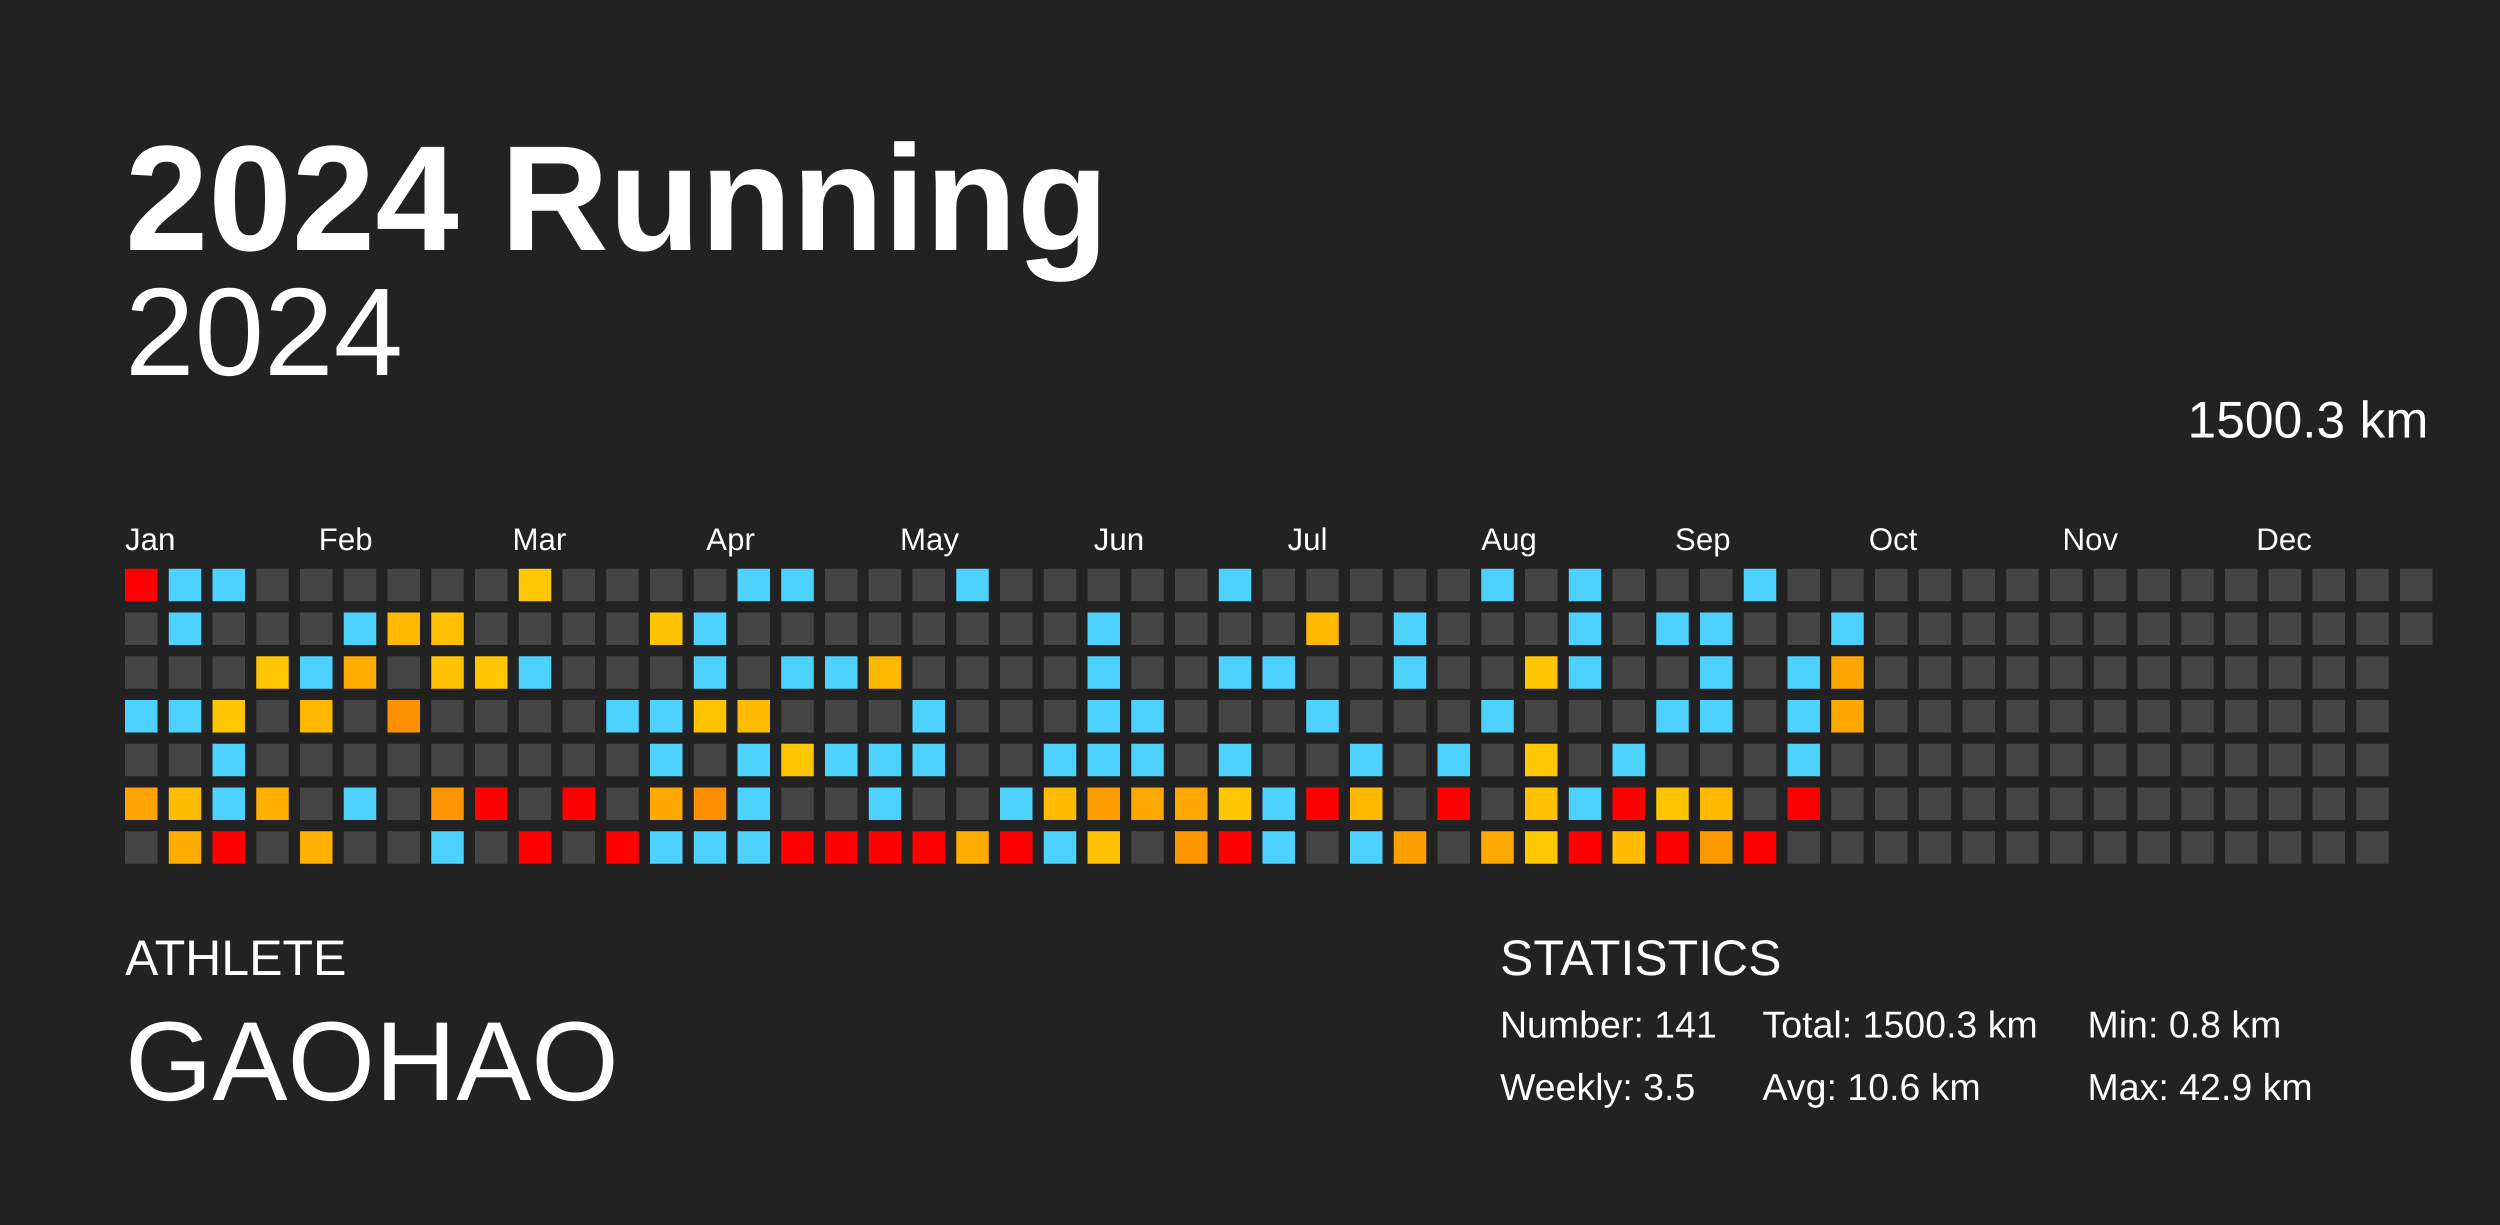
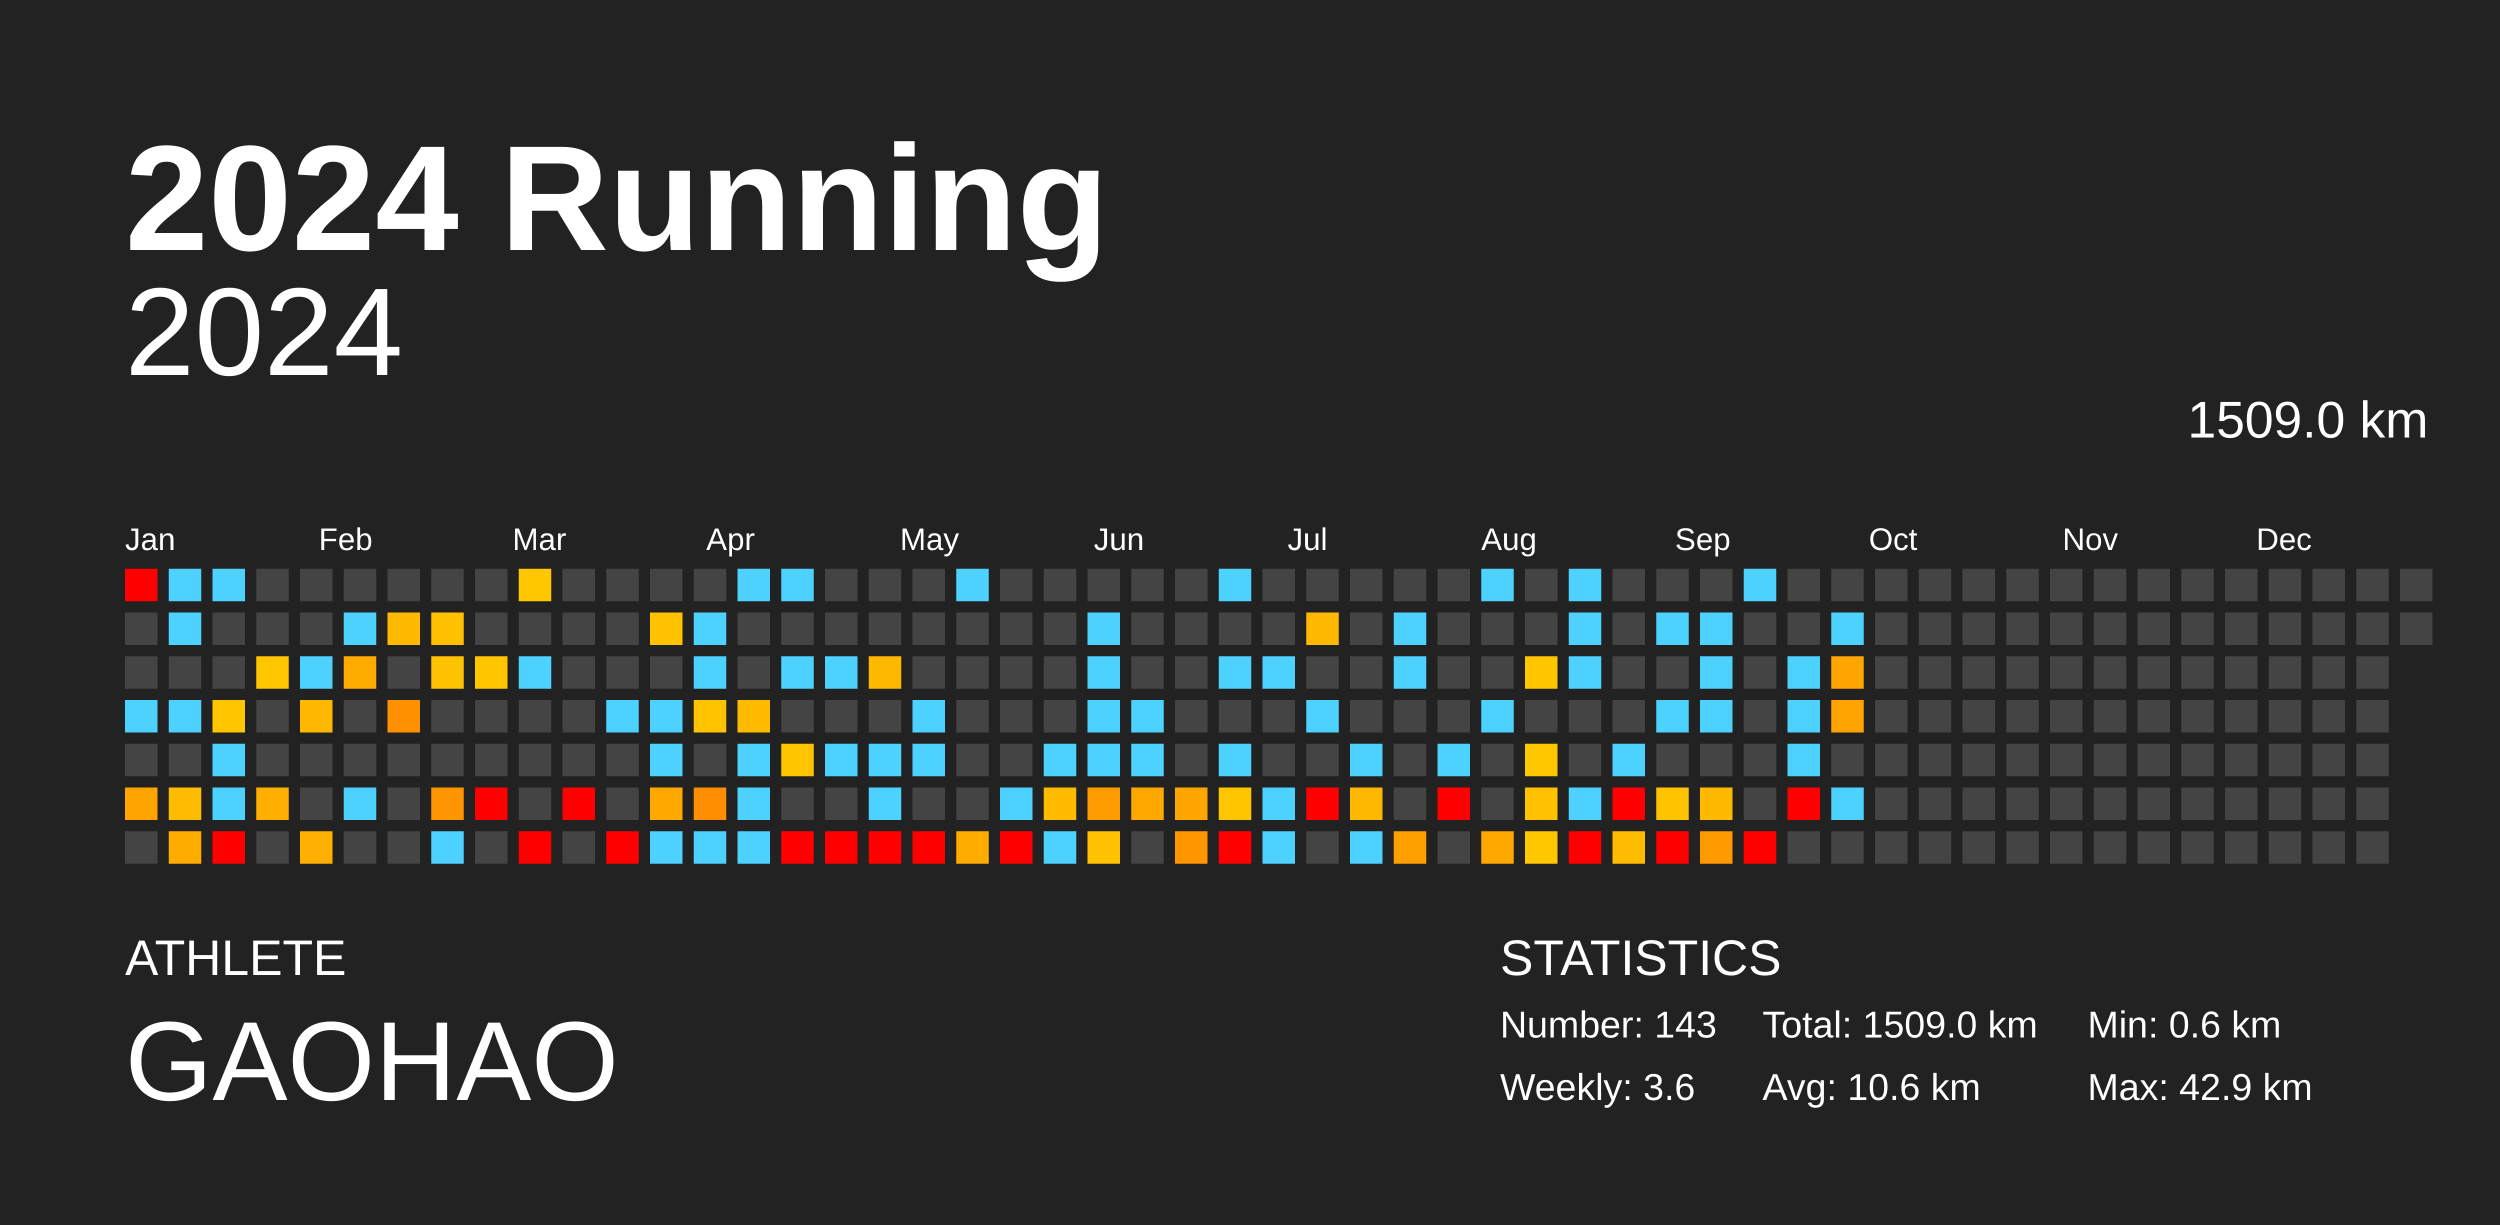
<svg xmlns="http://www.w3.org/2000/svg" baseProfile="full" height="98mm" version="1.1" viewBox="0,0,200,98" width="200mm">
  <defs />
  <rect fill="#222222" height="98" width="200" x="0" y="0" />
  <text fill="#FFFFFF" style="font-size:12px; font-family:Arial; font-weight:bold;" x="10" y="20">2024 Running</text>
  <text fill="#FFFFFF" style="font-size:4px; font-family:Arial" x="10" y="78">ATHLETE</text>
  <text fill="#FFFFFF" style="font-size:9px; font-family:Arial" x="10" y="88">GAOHAO</text>
  <text fill="#FFFFFF" style="font-size:4px; font-family:Arial" x="120" y="78">STATISTICS</text>
-   <text fill="#FFFFFF" style="font-size:3px; font-family:Arial" x="120" y="83">Number: 141</text>
-   <text fill="#FFFFFF" style="font-size:3px; font-family:Arial" x="120" y="88">Weekly: 3.5</text>
-   <text fill="#FFFFFF" style="font-size:3px; font-family:Arial" x="141" y="83">Total: 1500.3 km</text>
+   <text fill="#FFFFFF" style="font-size:3px; font-family:Arial" x="120" y="83">Number: 143</text>
+   <text fill="#FFFFFF" style="font-size:3px; font-family:Arial" x="120" y="88">Weekly: 3.6</text>
+   <text fill="#FFFFFF" style="font-size:3px; font-family:Arial" x="141" y="83">Total: 1509.0 km</text>
  <text fill="#FFFFFF" style="font-size:3px; font-family:Arial" x="141" y="88">Avg: 10.6 km</text>
-   <text fill="#FFFFFF" style="font-size:3px; font-family:Arial" x="167" y="83">Min: 0.8 km</text>
+   <text fill="#FFFFFF" style="font-size:3px; font-family:Arial" x="167" y="83">Min: 0.6 km</text>
  <text fill="#FFFFFF" style="font-size:3px; font-family:Arial" x="167" y="88">Max: 42.9 km</text>
  <text alignment-baseline="hanging" fill="#FFFFFF" style="font-size:10.0px; font-family:Arial;" x="10" y="30">2024</text>
-   <text alignment-baseline="hanging" fill="#FFFFFF" style="font-size:4.125px; font-family:Arial;" x="175" y="35">1500.3 km</text>
+   <text alignment-baseline="hanging" fill="#FFFFFF" style="font-size:4.125px; font-family:Arial;" x="175" y="35">1509.0 km</text>
  <text fill="#FFFFFF" style="font-size:2.5px; font-family:Arial" x="10.0" y="44">Jan</text>
  <text fill="#FFFFFF" style="font-size:2.5px; font-family:Arial" x="25.5" y="44">Feb</text>
  <text fill="#FFFFFF" style="font-size:2.5px; font-family:Arial" x="41.0" y="44">Mar</text>
  <text fill="#FFFFFF" style="font-size:2.5px; font-family:Arial" x="56.5" y="44">Apr</text>
  <text fill="#FFFFFF" style="font-size:2.5px; font-family:Arial" x="72.0" y="44">May</text>
  <text fill="#FFFFFF" style="font-size:2.5px; font-family:Arial" x="87.5" y="44">Jun</text>
  <text fill="#FFFFFF" style="font-size:2.5px; font-family:Arial" x="103.0" y="44">Jul</text>
  <text fill="#FFFFFF" style="font-size:2.5px; font-family:Arial" x="118.5" y="44">Aug</text>
  <text fill="#FFFFFF" style="font-size:2.5px; font-family:Arial" x="134.0" y="44">Sep</text>
  <text fill="#FFFFFF" style="font-size:2.5px; font-family:Arial" x="149.5" y="44">Oct</text>
  <text fill="#FFFFFF" style="font-size:2.5px; font-family:Arial" x="165.0" y="44">Nov</text>
  <text fill="#FFFFFF" style="font-size:2.5px; font-family:Arial" x="180.5" y="44">Dec</text>
  <rect fill="red" height="2.6" width="2.6" x="10.0" y="45.5" />
  <rect fill="#444444" height="2.6" width="2.6" x="10.0" y="49.0" />
  <rect fill="#444444" height="2.6" width="2.6" x="10.0" y="52.5" />
  <rect fill="#4dd2ff" height="2.6" width="2.6" x="10.0" y="56.0" />
  <rect fill="#444444" height="2.6" width="2.6" x="10.0" y="59.5" />
  <rect fill="#ffa400" height="2.6" width="2.6" x="10.0" y="63.0" />
  <rect fill="#444444" height="2.6" width="2.6" x="10.0" y="66.5" />
  <rect fill="#4dd2ff" height="2.6" width="2.6" x="13.5" y="45.5" />
  <rect fill="#4dd2ff" height="2.6" width="2.6" x="13.5" y="49.0" />
  <rect fill="#444444" height="2.6" width="2.6" x="13.5" y="52.5" />
  <rect fill="#4dd2ff" height="2.6" width="2.6" x="13.5" y="56.0" />
  <rect fill="#444444" height="2.6" width="2.6" x="13.5" y="59.5" />
  <rect fill="#ffbc00" height="2.6" width="2.6" x="13.5" y="63.0" />
  <rect fill="#ffac00" height="2.6" width="2.6" x="13.5" y="66.5" />
  <rect fill="#4dd2ff" height="2.6" width="2.6" x="17.0" y="45.5" />
  <rect fill="#444444" height="2.6" width="2.6" x="17.0" y="49.0" />
  <rect fill="#444444" height="2.6" width="2.6" x="17.0" y="52.5" />
  <rect fill="#ffc600" height="2.6" width="2.6" x="17.0" y="56.0" />
  <rect fill="#4dd2ff" height="2.6" width="2.6" x="17.0" y="59.5" />
  <rect fill="#4dd2ff" height="2.6" width="2.6" x="17.0" y="63.0" />
  <rect fill="red" height="2.6" width="2.6" x="17.0" y="66.5" />
  <rect fill="#444444" height="2.6" width="2.6" x="20.5" y="45.5" />
  <rect fill="#444444" height="2.6" width="2.6" x="20.5" y="49.0" />
  <rect fill="#ffc500" height="2.6" width="2.6" x="20.5" y="52.5" />
  <rect fill="#444444" height="2.6" width="2.6" x="20.5" y="56.0" />
  <rect fill="#444444" height="2.6" width="2.6" x="20.5" y="59.5" />
  <rect fill="#ffaf00" height="2.6" width="2.6" x="20.5" y="63.0" />
  <rect fill="#444444" height="2.6" width="2.6" x="20.5" y="66.5" />
  <rect fill="#444444" height="2.6" width="2.6" x="24.0" y="45.5" />
  <rect fill="#444444" height="2.6" width="2.6" x="24.0" y="49.0" />
  <rect fill="#4dd2ff" height="2.6" width="2.6" x="24.0" y="52.5" />
  <rect fill="#ffb700" height="2.6" width="2.6" x="24.0" y="56.0" />
  <rect fill="#444444" height="2.6" width="2.6" x="24.0" y="59.5" />
  <rect fill="#444444" height="2.6" width="2.6" x="24.0" y="63.0" />
  <rect fill="#ffb000" height="2.6" width="2.6" x="24.0" y="66.5" />
  <rect fill="#444444" height="2.6" width="2.6" x="27.5" y="45.5" />
  <rect fill="#4dd2ff" height="2.6" width="2.6" x="27.5" y="49.0" />
  <rect fill="#ffab00" height="2.6" width="2.6" x="27.5" y="52.5" />
  <rect fill="#444444" height="2.6" width="2.6" x="27.5" y="56.0" />
  <rect fill="#444444" height="2.6" width="2.6" x="27.5" y="59.5" />
  <rect fill="#4dd2ff" height="2.6" width="2.6" x="27.5" y="63.0" />
  <rect fill="#444444" height="2.6" width="2.6" x="27.5" y="66.5" />
  <rect fill="#444444" height="2.6" width="2.6" x="31.0" y="45.5" />
  <rect fill="#ffba00" height="2.6" width="2.6" x="31.0" y="49.0" />
  <rect fill="#444444" height="2.6" width="2.6" x="31.0" y="52.5" />
  <rect fill="#ff9100" height="2.6" width="2.6" x="31.0" y="56.0" />
  <rect fill="#444444" height="2.6" width="2.6" x="31.0" y="59.5" />
  <rect fill="#444444" height="2.6" width="2.6" x="31.0" y="63.0" />
  <rect fill="#444444" height="2.6" width="2.6" x="31.0" y="66.5" />
  <rect fill="#444444" height="2.6" width="2.6" x="34.5" y="45.5" />
  <rect fill="#ffc000" height="2.6" width="2.6" x="34.5" y="49.0" />
  <rect fill="#ffc200" height="2.6" width="2.6" x="34.5" y="52.5" />
  <rect fill="#444444" height="2.6" width="2.6" x="34.5" y="56.0" />
  <rect fill="#444444" height="2.6" width="2.6" x="34.5" y="59.5" />
  <rect fill="#ff9500" height="2.6" width="2.6" x="34.5" y="63.0" />
  <rect fill="#4dd2ff" height="2.6" width="2.6" x="34.5" y="66.5" />
  <rect fill="#444444" height="2.6" width="2.6" x="38.0" y="45.5" />
  <rect fill="#444444" height="2.6" width="2.6" x="38.0" y="49.0" />
  <rect fill="#ffc600" height="2.6" width="2.6" x="38.0" y="52.5" />
  <rect fill="#444444" height="2.6" width="2.6" x="38.0" y="56.0" />
  <rect fill="#444444" height="2.6" width="2.6" x="38.0" y="59.5" />
  <rect fill="red" height="2.6" width="2.6" x="38.0" y="63.0" />
  <rect fill="#444444" height="2.6" width="2.6" x="38.0" y="66.5" />
  <rect fill="#ffc700" height="2.6" width="2.6" x="41.5" y="45.5" />
  <rect fill="#444444" height="2.6" width="2.6" x="41.5" y="49.0" />
  <rect fill="#4dd2ff" height="2.6" width="2.6" x="41.5" y="52.5" />
  <rect fill="#444444" height="2.6" width="2.6" x="41.5" y="56.0" />
  <rect fill="#444444" height="2.6" width="2.6" x="41.5" y="59.5" />
  <rect fill="#444444" height="2.6" width="2.6" x="41.5" y="63.0" />
  <rect fill="red" height="2.6" width="2.6" x="41.5" y="66.5" />
  <rect fill="#444444" height="2.6" width="2.6" x="45.0" y="45.5" />
  <rect fill="#444444" height="2.6" width="2.6" x="45.0" y="49.0" />
  <rect fill="#444444" height="2.6" width="2.6" x="45.0" y="52.5" />
  <rect fill="#444444" height="2.6" width="2.6" x="45.0" y="56.0" />
  <rect fill="#444444" height="2.6" width="2.6" x="45.0" y="59.5" />
  <rect fill="red" height="2.6" width="2.6" x="45.0" y="63.0" />
  <rect fill="#444444" height="2.6" width="2.6" x="45.0" y="66.5" />
  <rect fill="#444444" height="2.6" width="2.6" x="48.5" y="45.5" />
  <rect fill="#444444" height="2.6" width="2.6" x="48.5" y="49.0" />
  <rect fill="#444444" height="2.6" width="2.6" x="48.5" y="52.5" />
  <rect fill="#4dd2ff" height="2.6" width="2.6" x="48.5" y="56.0" />
  <rect fill="#444444" height="2.6" width="2.6" x="48.5" y="59.5" />
  <rect fill="#444444" height="2.6" width="2.6" x="48.5" y="63.0" />
  <rect fill="red" height="2.6" width="2.6" x="48.5" y="66.5" />
  <rect fill="#444444" height="2.6" width="2.6" x="52.0" y="45.5" />
  <rect fill="#ffc200" height="2.6" width="2.6" x="52.0" y="49.0" />
  <rect fill="#444444" height="2.6" width="2.6" x="52.0" y="52.5" />
  <rect fill="#4dd2ff" height="2.6" width="2.6" x="52.0" y="56.0" />
  <rect fill="#4dd2ff" height="2.6" width="2.6" x="52.0" y="59.5" />
  <rect fill="#ffa800" height="2.6" width="2.6" x="52.0" y="63.0" />
  <rect fill="#4dd2ff" height="2.6" width="2.6" x="52.0" y="66.5" />
  <rect fill="#444444" height="2.6" width="2.6" x="55.5" y="45.5" />
  <rect fill="#4dd2ff" height="2.6" width="2.6" x="55.5" y="49.0" />
  <rect fill="#4dd2ff" height="2.6" width="2.6" x="55.5" y="52.5" />
  <rect fill="#ffc300" height="2.6" width="2.6" x="55.5" y="56.0" />
  <rect fill="#444444" height="2.6" width="2.6" x="55.5" y="59.5" />
  <rect fill="#ff8e00" height="2.6" width="2.6" x="55.5" y="63.0" />
  <rect fill="#4dd2ff" height="2.6" width="2.6" x="55.5" y="66.5" />
  <rect fill="#4dd2ff" height="2.6" width="2.6" x="59.0" y="45.5" />
  <rect fill="#444444" height="2.6" width="2.6" x="59.0" y="49.0" />
  <rect fill="#444444" height="2.6" width="2.6" x="59.0" y="52.5" />
  <rect fill="#ffbb00" height="2.6" width="2.6" x="59.0" y="56.0" />
  <rect fill="#4dd2ff" height="2.6" width="2.6" x="59.0" y="59.5" />
  <rect fill="#4dd2ff" height="2.6" width="2.6" x="59.0" y="63.0" />
  <rect fill="#4dd2ff" height="2.6" width="2.6" x="59.0" y="66.5" />
  <rect fill="#4dd2ff" height="2.6" width="2.6" x="62.5" y="45.5" />
  <rect fill="#444444" height="2.6" width="2.6" x="62.5" y="49.0" />
  <rect fill="#4dd2ff" height="2.6" width="2.6" x="62.5" y="52.5" />
  <rect fill="#444444" height="2.6" width="2.6" x="62.5" y="56.0" />
  <rect fill="#ffc600" height="2.6" width="2.6" x="62.5" y="59.5" />
  <rect fill="#444444" height="2.6" width="2.6" x="62.5" y="63.0" />
  <rect fill="red" height="2.6" width="2.6" x="62.5" y="66.5" />
  <rect fill="#444444" height="2.6" width="2.6" x="66.0" y="45.5" />
  <rect fill="#444444" height="2.6" width="2.6" x="66.0" y="49.0" />
  <rect fill="#4dd2ff" height="2.6" width="2.6" x="66.0" y="52.5" />
  <rect fill="#444444" height="2.6" width="2.6" x="66.0" y="56.0" />
  <rect fill="#4dd2ff" height="2.6" width="2.6" x="66.0" y="59.5" />
  <rect fill="#444444" height="2.6" width="2.6" x="66.0" y="63.0" />
  <rect fill="red" height="2.6" width="2.6" x="66.0" y="66.5" />
  <rect fill="#444444" height="2.6" width="2.6" x="69.5" y="45.5" />
  <rect fill="#444444" height="2.6" width="2.6" x="69.5" y="49.0" />
  <rect fill="#ffb800" height="2.6" width="2.6" x="69.5" y="52.5" />
  <rect fill="#444444" height="2.6" width="2.6" x="69.5" y="56.0" />
  <rect fill="#4dd2ff" height="2.6" width="2.6" x="69.5" y="59.5" />
  <rect fill="#4dd2ff" height="2.6" width="2.6" x="69.5" y="63.0" />
  <rect fill="red" height="2.6" width="2.6" x="69.5" y="66.5" />
  <rect fill="#444444" height="2.6" width="2.6" x="73.0" y="45.5" />
  <rect fill="#444444" height="2.6" width="2.6" x="73.0" y="49.0" />
  <rect fill="#444444" height="2.6" width="2.6" x="73.0" y="52.5" />
  <rect fill="#4dd2ff" height="2.6" width="2.6" x="73.0" y="56.0" />
  <rect fill="#4dd2ff" height="2.6" width="2.6" x="73.0" y="59.5" />
  <rect fill="#444444" height="2.6" width="2.6" x="73.0" y="63.0" />
  <rect fill="red" height="2.6" width="2.6" x="73.0" y="66.5" />
  <rect fill="#4dd2ff" height="2.6" width="2.6" x="76.5" y="45.5" />
  <rect fill="#444444" height="2.6" width="2.6" x="76.5" y="49.0" />
  <rect fill="#444444" height="2.6" width="2.6" x="76.5" y="52.5" />
  <rect fill="#444444" height="2.6" width="2.6" x="76.5" y="56.0" />
  <rect fill="#444444" height="2.6" width="2.6" x="76.5" y="59.5" />
  <rect fill="#444444" height="2.6" width="2.6" x="76.5" y="63.0" />
  <rect fill="#ffac00" height="2.6" width="2.6" x="76.5" y="66.5" />
  <rect fill="#444444" height="2.6" width="2.6" x="80.0" y="45.5" />
  <rect fill="#444444" height="2.6" width="2.6" x="80.0" y="49.0" />
  <rect fill="#444444" height="2.6" width="2.6" x="80.0" y="52.5" />
  <rect fill="#444444" height="2.6" width="2.6" x="80.0" y="56.0" />
  <rect fill="#444444" height="2.6" width="2.6" x="80.0" y="59.5" />
  <rect fill="#4dd2ff" height="2.6" width="2.6" x="80.0" y="63.0" />
  <rect fill="red" height="2.6" width="2.6" x="80.0" y="66.5" />
  <rect fill="#444444" height="2.6" width="2.6" x="83.5" y="45.5" />
  <rect fill="#444444" height="2.6" width="2.6" x="83.5" y="49.0" />
  <rect fill="#444444" height="2.6" width="2.6" x="83.5" y="52.5" />
  <rect fill="#444444" height="2.6" width="2.6" x="83.5" y="56.0" />
  <rect fill="#4dd2ff" height="2.6" width="2.6" x="83.5" y="59.5" />
  <rect fill="#ffbb00" height="2.6" width="2.6" x="83.5" y="63.0" />
  <rect fill="#4dd2ff" height="2.6" width="2.6" x="83.5" y="66.5" />
  <rect fill="#444444" height="2.6" width="2.6" x="87.0" y="45.5" />
  <rect fill="#4dd2ff" height="2.6" width="2.6" x="87.0" y="49.0" />
  <rect fill="#4dd2ff" height="2.6" width="2.6" x="87.0" y="52.5" />
  <rect fill="#4dd2ff" height="2.6" width="2.6" x="87.0" y="56.0" />
  <rect fill="#4dd2ff" height="2.6" width="2.6" x="87.0" y="59.5" />
  <rect fill="#ff9c00" height="2.6" width="2.6" x="87.0" y="63.0" />
  <rect fill="#ffc200" height="2.6" width="2.6" x="87.0" y="66.5" />
  <rect fill="#444444" height="2.6" width="2.6" x="90.5" y="45.5" />
  <rect fill="#444444" height="2.6" width="2.6" x="90.5" y="49.0" />
  <rect fill="#444444" height="2.6" width="2.6" x="90.5" y="52.5" />
  <rect fill="#4dd2ff" height="2.6" width="2.6" x="90.5" y="56.0" />
  <rect fill="#4dd2ff" height="2.6" width="2.6" x="90.5" y="59.5" />
  <rect fill="#ffa800" height="2.6" width="2.6" x="90.5" y="63.0" />
  <rect fill="#444444" height="2.6" width="2.6" x="90.5" y="66.5" />
  <rect fill="#444444" height="2.6" width="2.6" x="94.0" y="45.5" />
  <rect fill="#444444" height="2.6" width="2.6" x="94.0" y="49.0" />
  <rect fill="#444444" height="2.6" width="2.6" x="94.0" y="52.5" />
  <rect fill="#444444" height="2.6" width="2.6" x="94.0" y="56.0" />
  <rect fill="#444444" height="2.6" width="2.6" x="94.0" y="59.5" />
  <rect fill="#ffa700" height="2.6" width="2.6" x="94.0" y="63.0" />
  <rect fill="#ff9600" height="2.6" width="2.6" x="94.0" y="66.5" />
  <rect fill="#4dd2ff" height="2.6" width="2.6" x="97.5" y="45.5" />
  <rect fill="#444444" height="2.6" width="2.6" x="97.5" y="49.0" />
  <rect fill="#4dd2ff" height="2.6" width="2.6" x="97.5" y="52.5" />
  <rect fill="#444444" height="2.6" width="2.6" x="97.5" y="56.0" />
  <rect fill="#4dd2ff" height="2.6" width="2.6" x="97.5" y="59.5" />
  <rect fill="#ffc600" height="2.6" width="2.6" x="97.5" y="63.0" />
  <rect fill="red" height="2.6" width="2.6" x="97.5" y="66.5" />
  <rect fill="#444444" height="2.6" width="2.6" x="101.0" y="45.5" />
  <rect fill="#444444" height="2.6" width="2.6" x="101.0" y="49.0" />
  <rect fill="#4dd2ff" height="2.6" width="2.6" x="101.0" y="52.5" />
  <rect fill="#444444" height="2.6" width="2.6" x="101.0" y="56.0" />
  <rect fill="#444444" height="2.6" width="2.6" x="101.0" y="59.5" />
  <rect fill="#4dd2ff" height="2.6" width="2.6" x="101.0" y="63.0" />
  <rect fill="#4dd2ff" height="2.6" width="2.6" x="101.0" y="66.5" />
  <rect fill="#444444" height="2.6" width="2.6" x="104.5" y="45.5" />
  <rect fill="#ffb900" height="2.6" width="2.6" x="104.5" y="49.0" />
  <rect fill="#444444" height="2.6" width="2.6" x="104.5" y="52.5" />
  <rect fill="#4dd2ff" height="2.6" width="2.6" x="104.5" y="56.0" />
  <rect fill="#444444" height="2.6" width="2.6" x="104.5" y="59.5" />
  <rect fill="red" height="2.6" width="2.6" x="104.5" y="63.0" />
  <rect fill="#444444" height="2.6" width="2.6" x="104.5" y="66.5" />
  <rect fill="#444444" height="2.6" width="2.6" x="108.0" y="45.5" />
  <rect fill="#444444" height="2.6" width="2.6" x="108.0" y="49.0" />
  <rect fill="#444444" height="2.6" width="2.6" x="108.0" y="52.5" />
  <rect fill="#444444" height="2.6" width="2.6" x="108.0" y="56.0" />
  <rect fill="#4dd2ff" height="2.6" width="2.6" x="108.0" y="59.5" />
  <rect fill="#ffb800" height="2.6" width="2.6" x="108.0" y="63.0" />
  <rect fill="#4dd2ff" height="2.6" width="2.6" x="108.0" y="66.5" />
  <rect fill="#444444" height="2.6" width="2.6" x="111.5" y="45.5" />
  <rect fill="#4dd2ff" height="2.6" width="2.6" x="111.5" y="49.0" />
  <rect fill="#4dd2ff" height="2.6" width="2.6" x="111.5" y="52.5" />
  <rect fill="#444444" height="2.6" width="2.6" x="111.5" y="56.0" />
  <rect fill="#444444" height="2.6" width="2.6" x="111.5" y="59.5" />
  <rect fill="#444444" height="2.6" width="2.6" x="111.5" y="63.0" />
  <rect fill="#ffa000" height="2.6" width="2.6" x="111.5" y="66.5" />
  <rect fill="#444444" height="2.6" width="2.6" x="115.0" y="45.5" />
  <rect fill="#444444" height="2.6" width="2.6" x="115.0" y="49.0" />
  <rect fill="#444444" height="2.6" width="2.6" x="115.0" y="52.5" />
  <rect fill="#444444" height="2.6" width="2.6" x="115.0" y="56.0" />
  <rect fill="#4dd2ff" height="2.6" width="2.6" x="115.0" y="59.5" />
  <rect fill="red" height="2.6" width="2.6" x="115.0" y="63.0" />
  <rect fill="#444444" height="2.6" width="2.6" x="115.0" y="66.5" />
  <rect fill="#4dd2ff" height="2.6" width="2.6" x="118.5" y="45.5" />
  <rect fill="#444444" height="2.6" width="2.6" x="118.5" y="49.0" />
  <rect fill="#444444" height="2.6" width="2.6" x="118.5" y="52.5" />
  <rect fill="#4dd2ff" height="2.6" width="2.6" x="118.5" y="56.0" />
  <rect fill="#444444" height="2.6" width="2.6" x="118.5" y="59.5" />
  <rect fill="#444444" height="2.6" width="2.6" x="118.5" y="63.0" />
  <rect fill="#ffa800" height="2.6" width="2.6" x="118.5" y="66.5" />
  <rect fill="#444444" height="2.6" width="2.6" x="122.0" y="45.5" />
  <rect fill="#444444" height="2.6" width="2.6" x="122.0" y="49.0" />
  <rect fill="#ffc600" height="2.6" width="2.6" x="122.0" y="52.5" />
  <rect fill="#444444" height="2.6" width="2.6" x="122.0" y="56.0" />
  <rect fill="#ffc700" height="2.6" width="2.6" x="122.0" y="59.5" />
  <rect fill="#ffc100" height="2.6" width="2.6" x="122.0" y="63.0" />
  <rect fill="#ffc700" height="2.6" width="2.6" x="122.0" y="66.5" />
  <rect fill="#4dd2ff" height="2.6" width="2.6" x="125.5" y="45.5" />
  <rect fill="#4dd2ff" height="2.6" width="2.6" x="125.5" y="49.0" />
  <rect fill="#4dd2ff" height="2.6" width="2.6" x="125.5" y="52.5" />
  <rect fill="#444444" height="2.6" width="2.6" x="125.5" y="56.0" />
  <rect fill="#444444" height="2.6" width="2.6" x="125.5" y="59.5" />
  <rect fill="#4dd2ff" height="2.6" width="2.6" x="125.5" y="63.0" />
  <rect fill="red" height="2.6" width="2.6" x="125.5" y="66.5" />
  <rect fill="#444444" height="2.6" width="2.6" x="129.0" y="45.5" />
  <rect fill="#444444" height="2.6" width="2.6" x="129.0" y="49.0" />
  <rect fill="#444444" height="2.6" width="2.6" x="129.0" y="52.5" />
  <rect fill="#444444" height="2.6" width="2.6" x="129.0" y="56.0" />
  <rect fill="#4dd2ff" height="2.6" width="2.6" x="129.0" y="59.5" />
  <rect fill="red" height="2.6" width="2.6" x="129.0" y="63.0" />
  <rect fill="#ffbc00" height="2.6" width="2.6" x="129.0" y="66.5" />
  <rect fill="#444444" height="2.6" width="2.6" x="132.5" y="45.5" />
  <rect fill="#4dd2ff" height="2.6" width="2.6" x="132.5" y="49.0" />
  <rect fill="#444444" height="2.6" width="2.6" x="132.5" y="52.5" />
  <rect fill="#4dd2ff" height="2.6" width="2.6" x="132.5" y="56.0" />
  <rect fill="#444444" height="2.6" width="2.6" x="132.5" y="59.5" />
  <rect fill="#ffc300" height="2.6" width="2.6" x="132.5" y="63.0" />
  <rect fill="red" height="2.6" width="2.6" x="132.5" y="66.5" />
  <rect fill="#444444" height="2.6" width="2.6" x="136.0" y="45.5" />
  <rect fill="#4dd2ff" height="2.6" width="2.6" x="136.0" y="49.0" />
  <rect fill="#4dd2ff" height="2.6" width="2.6" x="136.0" y="52.5" />
  <rect fill="#4dd2ff" height="2.6" width="2.6" x="136.0" y="56.0" />
  <rect fill="#444444" height="2.6" width="2.6" x="136.0" y="59.5" />
  <rect fill="#ffba00" height="2.6" width="2.6" x="136.0" y="63.0" />
  <rect fill="#ff9900" height="2.6" width="2.6" x="136.0" y="66.5" />
  <rect fill="#4dd2ff" height="2.6" width="2.6" x="139.5" y="45.5" />
  <rect fill="#444444" height="2.6" width="2.6" x="139.5" y="49.0" />
  <rect fill="#444444" height="2.6" width="2.6" x="139.5" y="52.5" />
  <rect fill="#444444" height="2.6" width="2.6" x="139.5" y="56.0" />
  <rect fill="#444444" height="2.6" width="2.6" x="139.5" y="59.5" />
  <rect fill="#444444" height="2.6" width="2.6" x="139.5" y="63.0" />
  <rect fill="red" height="2.6" width="2.6" x="139.5" y="66.5" />
  <rect fill="#444444" height="2.6" width="2.6" x="143.0" y="45.5" />
  <rect fill="#444444" height="2.6" width="2.6" x="143.0" y="49.0" />
  <rect fill="#4dd2ff" height="2.6" width="2.6" x="143.0" y="52.5" />
  <rect fill="#4dd2ff" height="2.6" width="2.6" x="143.0" y="56.0" />
  <rect fill="#4dd2ff" height="2.6" width="2.6" x="143.0" y="59.5" />
  <rect fill="red" height="2.6" width="2.6" x="143.0" y="63.0" />
  <rect fill="#444444" height="2.6" width="2.6" x="143.0" y="66.5" />
  <rect fill="#444444" height="2.6" width="2.6" x="146.5" y="45.5" />
  <rect fill="#4dd2ff" height="2.6" width="2.6" x="146.5" y="49.0" />
  <rect fill="#ffa500" height="2.6" width="2.6" x="146.5" y="52.5" />
-   <rect fill="#ffa800" height="2.6" width="2.6" x="146.5" y="56.0" />
+   <rect fill="#ffa400" height="2.6" width="2.6" x="146.5" y="56.0" />
  <rect fill="#444444" height="2.6" width="2.6" x="146.5" y="59.5" />
-   <rect fill="#444444" height="2.6" width="2.6" x="146.5" y="63.0" />
+   <rect fill="#4dd2ff" height="2.6" width="2.6" x="146.5" y="63.0" />
  <rect fill="#444444" height="2.6" width="2.6" x="146.5" y="66.5" />
  <rect fill="#444444" height="2.6" width="2.6" x="150.0" y="45.5" />
  <rect fill="#444444" height="2.6" width="2.6" x="150.0" y="49.0" />
  <rect fill="#444444" height="2.6" width="2.6" x="150.0" y="52.5" />
  <rect fill="#444444" height="2.6" width="2.6" x="150.0" y="56.0" />
  <rect fill="#444444" height="2.6" width="2.6" x="150.0" y="59.5" />
  <rect fill="#444444" height="2.6" width="2.6" x="150.0" y="63.0" />
  <rect fill="#444444" height="2.6" width="2.6" x="150.0" y="66.5" />
  <rect fill="#444444" height="2.6" width="2.6" x="153.5" y="45.5" />
  <rect fill="#444444" height="2.6" width="2.6" x="153.5" y="49.0" />
  <rect fill="#444444" height="2.6" width="2.6" x="153.5" y="52.5" />
  <rect fill="#444444" height="2.6" width="2.6" x="153.5" y="56.0" />
  <rect fill="#444444" height="2.6" width="2.6" x="153.5" y="59.5" />
  <rect fill="#444444" height="2.6" width="2.6" x="153.5" y="63.0" />
  <rect fill="#444444" height="2.6" width="2.6" x="153.5" y="66.5" />
  <rect fill="#444444" height="2.6" width="2.6" x="157.0" y="45.5" />
  <rect fill="#444444" height="2.6" width="2.6" x="157.0" y="49.0" />
  <rect fill="#444444" height="2.6" width="2.6" x="157.0" y="52.5" />
  <rect fill="#444444" height="2.6" width="2.6" x="157.0" y="56.0" />
  <rect fill="#444444" height="2.6" width="2.6" x="157.0" y="59.5" />
  <rect fill="#444444" height="2.6" width="2.6" x="157.0" y="63.0" />
  <rect fill="#444444" height="2.6" width="2.6" x="157.0" y="66.5" />
  <rect fill="#444444" height="2.6" width="2.6" x="160.5" y="45.5" />
  <rect fill="#444444" height="2.6" width="2.6" x="160.5" y="49.0" />
  <rect fill="#444444" height="2.6" width="2.6" x="160.5" y="52.5" />
  <rect fill="#444444" height="2.6" width="2.6" x="160.5" y="56.0" />
  <rect fill="#444444" height="2.6" width="2.6" x="160.5" y="59.5" />
  <rect fill="#444444" height="2.6" width="2.6" x="160.5" y="63.0" />
  <rect fill="#444444" height="2.6" width="2.6" x="160.5" y="66.5" />
  <rect fill="#444444" height="2.6" width="2.6" x="164.0" y="45.5" />
  <rect fill="#444444" height="2.6" width="2.6" x="164.0" y="49.0" />
  <rect fill="#444444" height="2.6" width="2.6" x="164.0" y="52.5" />
  <rect fill="#444444" height="2.6" width="2.6" x="164.0" y="56.0" />
  <rect fill="#444444" height="2.6" width="2.6" x="164.0" y="59.5" />
  <rect fill="#444444" height="2.6" width="2.6" x="164.0" y="63.0" />
  <rect fill="#444444" height="2.6" width="2.6" x="164.0" y="66.5" />
  <rect fill="#444444" height="2.6" width="2.6" x="167.5" y="45.5" />
  <rect fill="#444444" height="2.6" width="2.6" x="167.5" y="49.0" />
  <rect fill="#444444" height="2.6" width="2.6" x="167.5" y="52.5" />
  <rect fill="#444444" height="2.6" width="2.6" x="167.5" y="56.0" />
  <rect fill="#444444" height="2.6" width="2.6" x="167.5" y="59.5" />
  <rect fill="#444444" height="2.6" width="2.6" x="167.5" y="63.0" />
  <rect fill="#444444" height="2.6" width="2.6" x="167.5" y="66.5" />
  <rect fill="#444444" height="2.6" width="2.6" x="171.0" y="45.5" />
  <rect fill="#444444" height="2.6" width="2.6" x="171.0" y="49.0" />
  <rect fill="#444444" height="2.6" width="2.6" x="171.0" y="52.5" />
  <rect fill="#444444" height="2.6" width="2.6" x="171.0" y="56.0" />
  <rect fill="#444444" height="2.6" width="2.6" x="171.0" y="59.5" />
  <rect fill="#444444" height="2.6" width="2.6" x="171.0" y="63.0" />
  <rect fill="#444444" height="2.6" width="2.6" x="171.0" y="66.5" />
  <rect fill="#444444" height="2.6" width="2.6" x="174.5" y="45.5" />
  <rect fill="#444444" height="2.6" width="2.6" x="174.5" y="49.0" />
  <rect fill="#444444" height="2.6" width="2.6" x="174.5" y="52.5" />
  <rect fill="#444444" height="2.6" width="2.6" x="174.5" y="56.0" />
  <rect fill="#444444" height="2.6" width="2.6" x="174.5" y="59.5" />
  <rect fill="#444444" height="2.6" width="2.6" x="174.5" y="63.0" />
  <rect fill="#444444" height="2.6" width="2.6" x="174.5" y="66.5" />
  <rect fill="#444444" height="2.6" width="2.6" x="178.0" y="45.5" />
  <rect fill="#444444" height="2.6" width="2.6" x="178.0" y="49.0" />
  <rect fill="#444444" height="2.6" width="2.6" x="178.0" y="52.5" />
  <rect fill="#444444" height="2.6" width="2.6" x="178.0" y="56.0" />
  <rect fill="#444444" height="2.6" width="2.6" x="178.0" y="59.5" />
  <rect fill="#444444" height="2.6" width="2.6" x="178.0" y="63.0" />
  <rect fill="#444444" height="2.6" width="2.6" x="178.0" y="66.5" />
  <rect fill="#444444" height="2.6" width="2.6" x="181.5" y="45.5" />
  <rect fill="#444444" height="2.6" width="2.6" x="181.5" y="49.0" />
  <rect fill="#444444" height="2.6" width="2.6" x="181.5" y="52.5" />
  <rect fill="#444444" height="2.6" width="2.6" x="181.5" y="56.0" />
  <rect fill="#444444" height="2.6" width="2.6" x="181.5" y="59.5" />
  <rect fill="#444444" height="2.6" width="2.6" x="181.5" y="63.0" />
  <rect fill="#444444" height="2.6" width="2.6" x="181.5" y="66.5" />
  <rect fill="#444444" height="2.6" width="2.6" x="185.0" y="45.5" />
  <rect fill="#444444" height="2.6" width="2.6" x="185.0" y="49.0" />
  <rect fill="#444444" height="2.6" width="2.6" x="185.0" y="52.5" />
  <rect fill="#444444" height="2.6" width="2.6" x="185.0" y="56.0" />
  <rect fill="#444444" height="2.6" width="2.6" x="185.0" y="59.5" />
  <rect fill="#444444" height="2.6" width="2.6" x="185.0" y="63.0" />
  <rect fill="#444444" height="2.6" width="2.6" x="185.0" y="66.5" />
  <rect fill="#444444" height="2.6" width="2.6" x="188.5" y="45.5" />
  <rect fill="#444444" height="2.6" width="2.6" x="188.5" y="49.0" />
  <rect fill="#444444" height="2.6" width="2.6" x="188.5" y="52.5" />
  <rect fill="#444444" height="2.6" width="2.6" x="188.5" y="56.0" />
  <rect fill="#444444" height="2.6" width="2.6" x="188.5" y="59.5" />
  <rect fill="#444444" height="2.6" width="2.6" x="188.5" y="63.0" />
  <rect fill="#444444" height="2.6" width="2.6" x="188.5" y="66.5" />
  <rect fill="#444444" height="2.6" width="2.6" x="192.0" y="45.5" />
  <rect fill="#444444" height="2.6" width="2.6" x="192.0" y="49.0" />
</svg>
